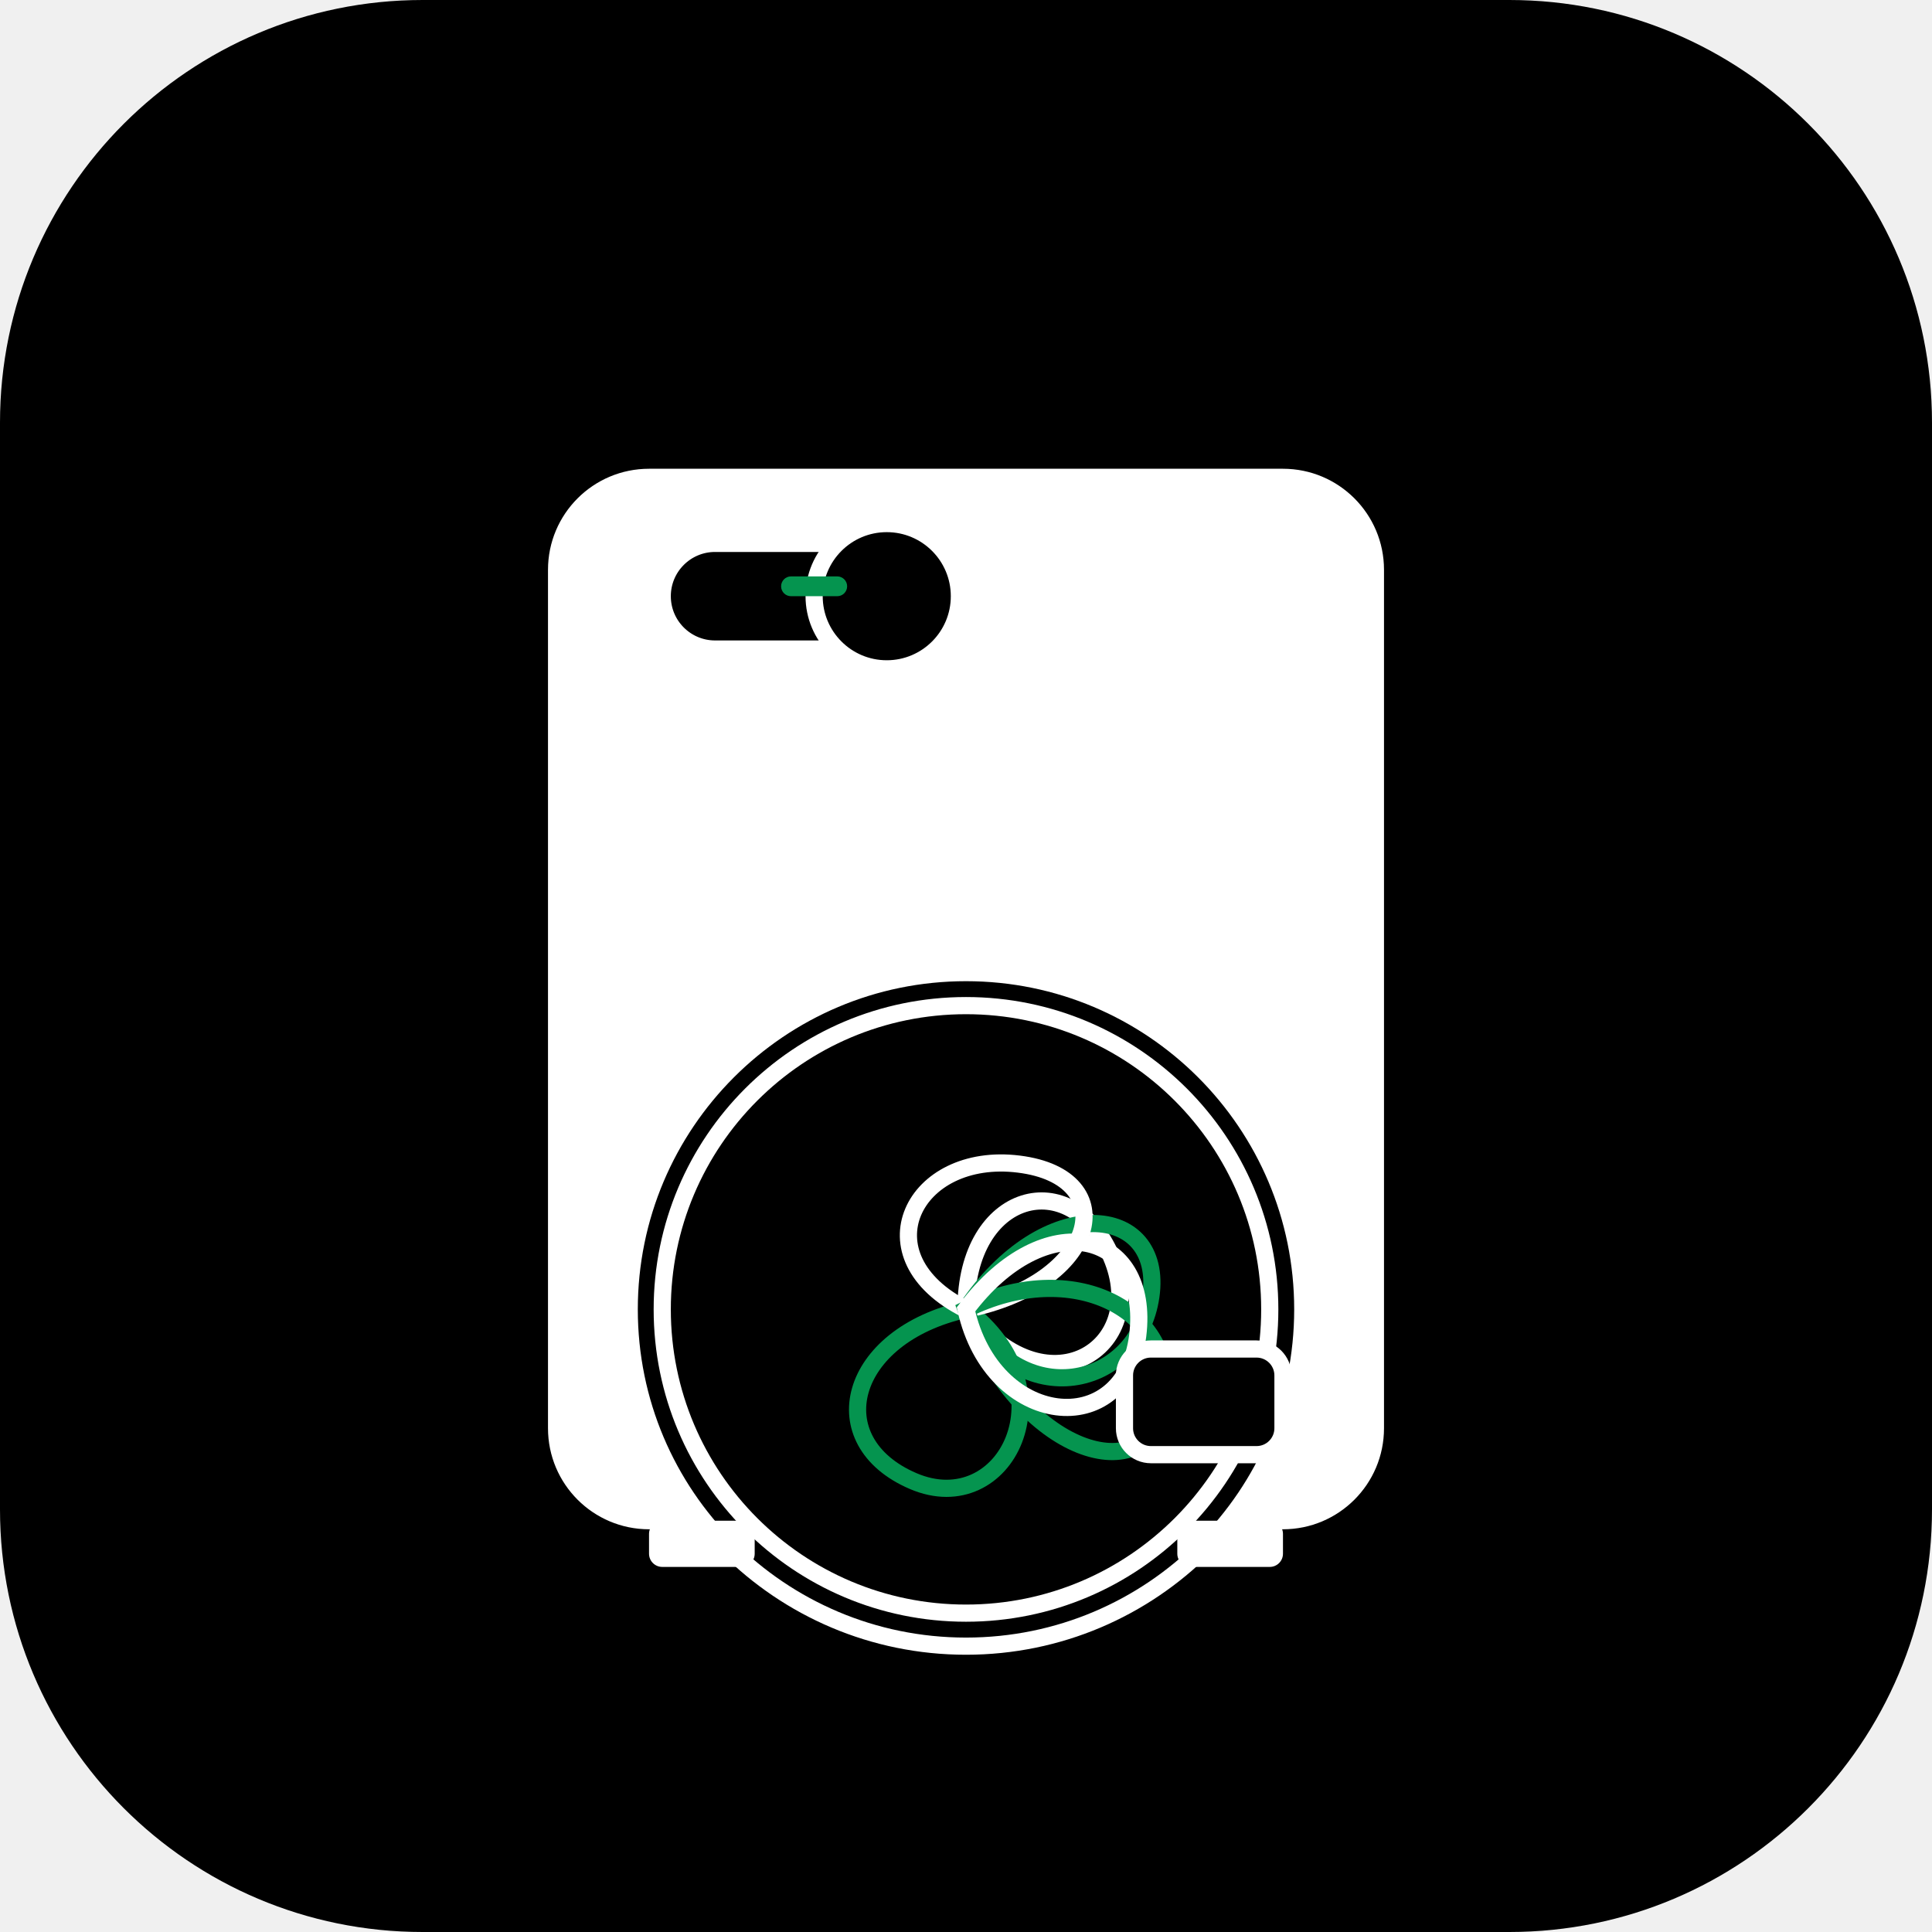
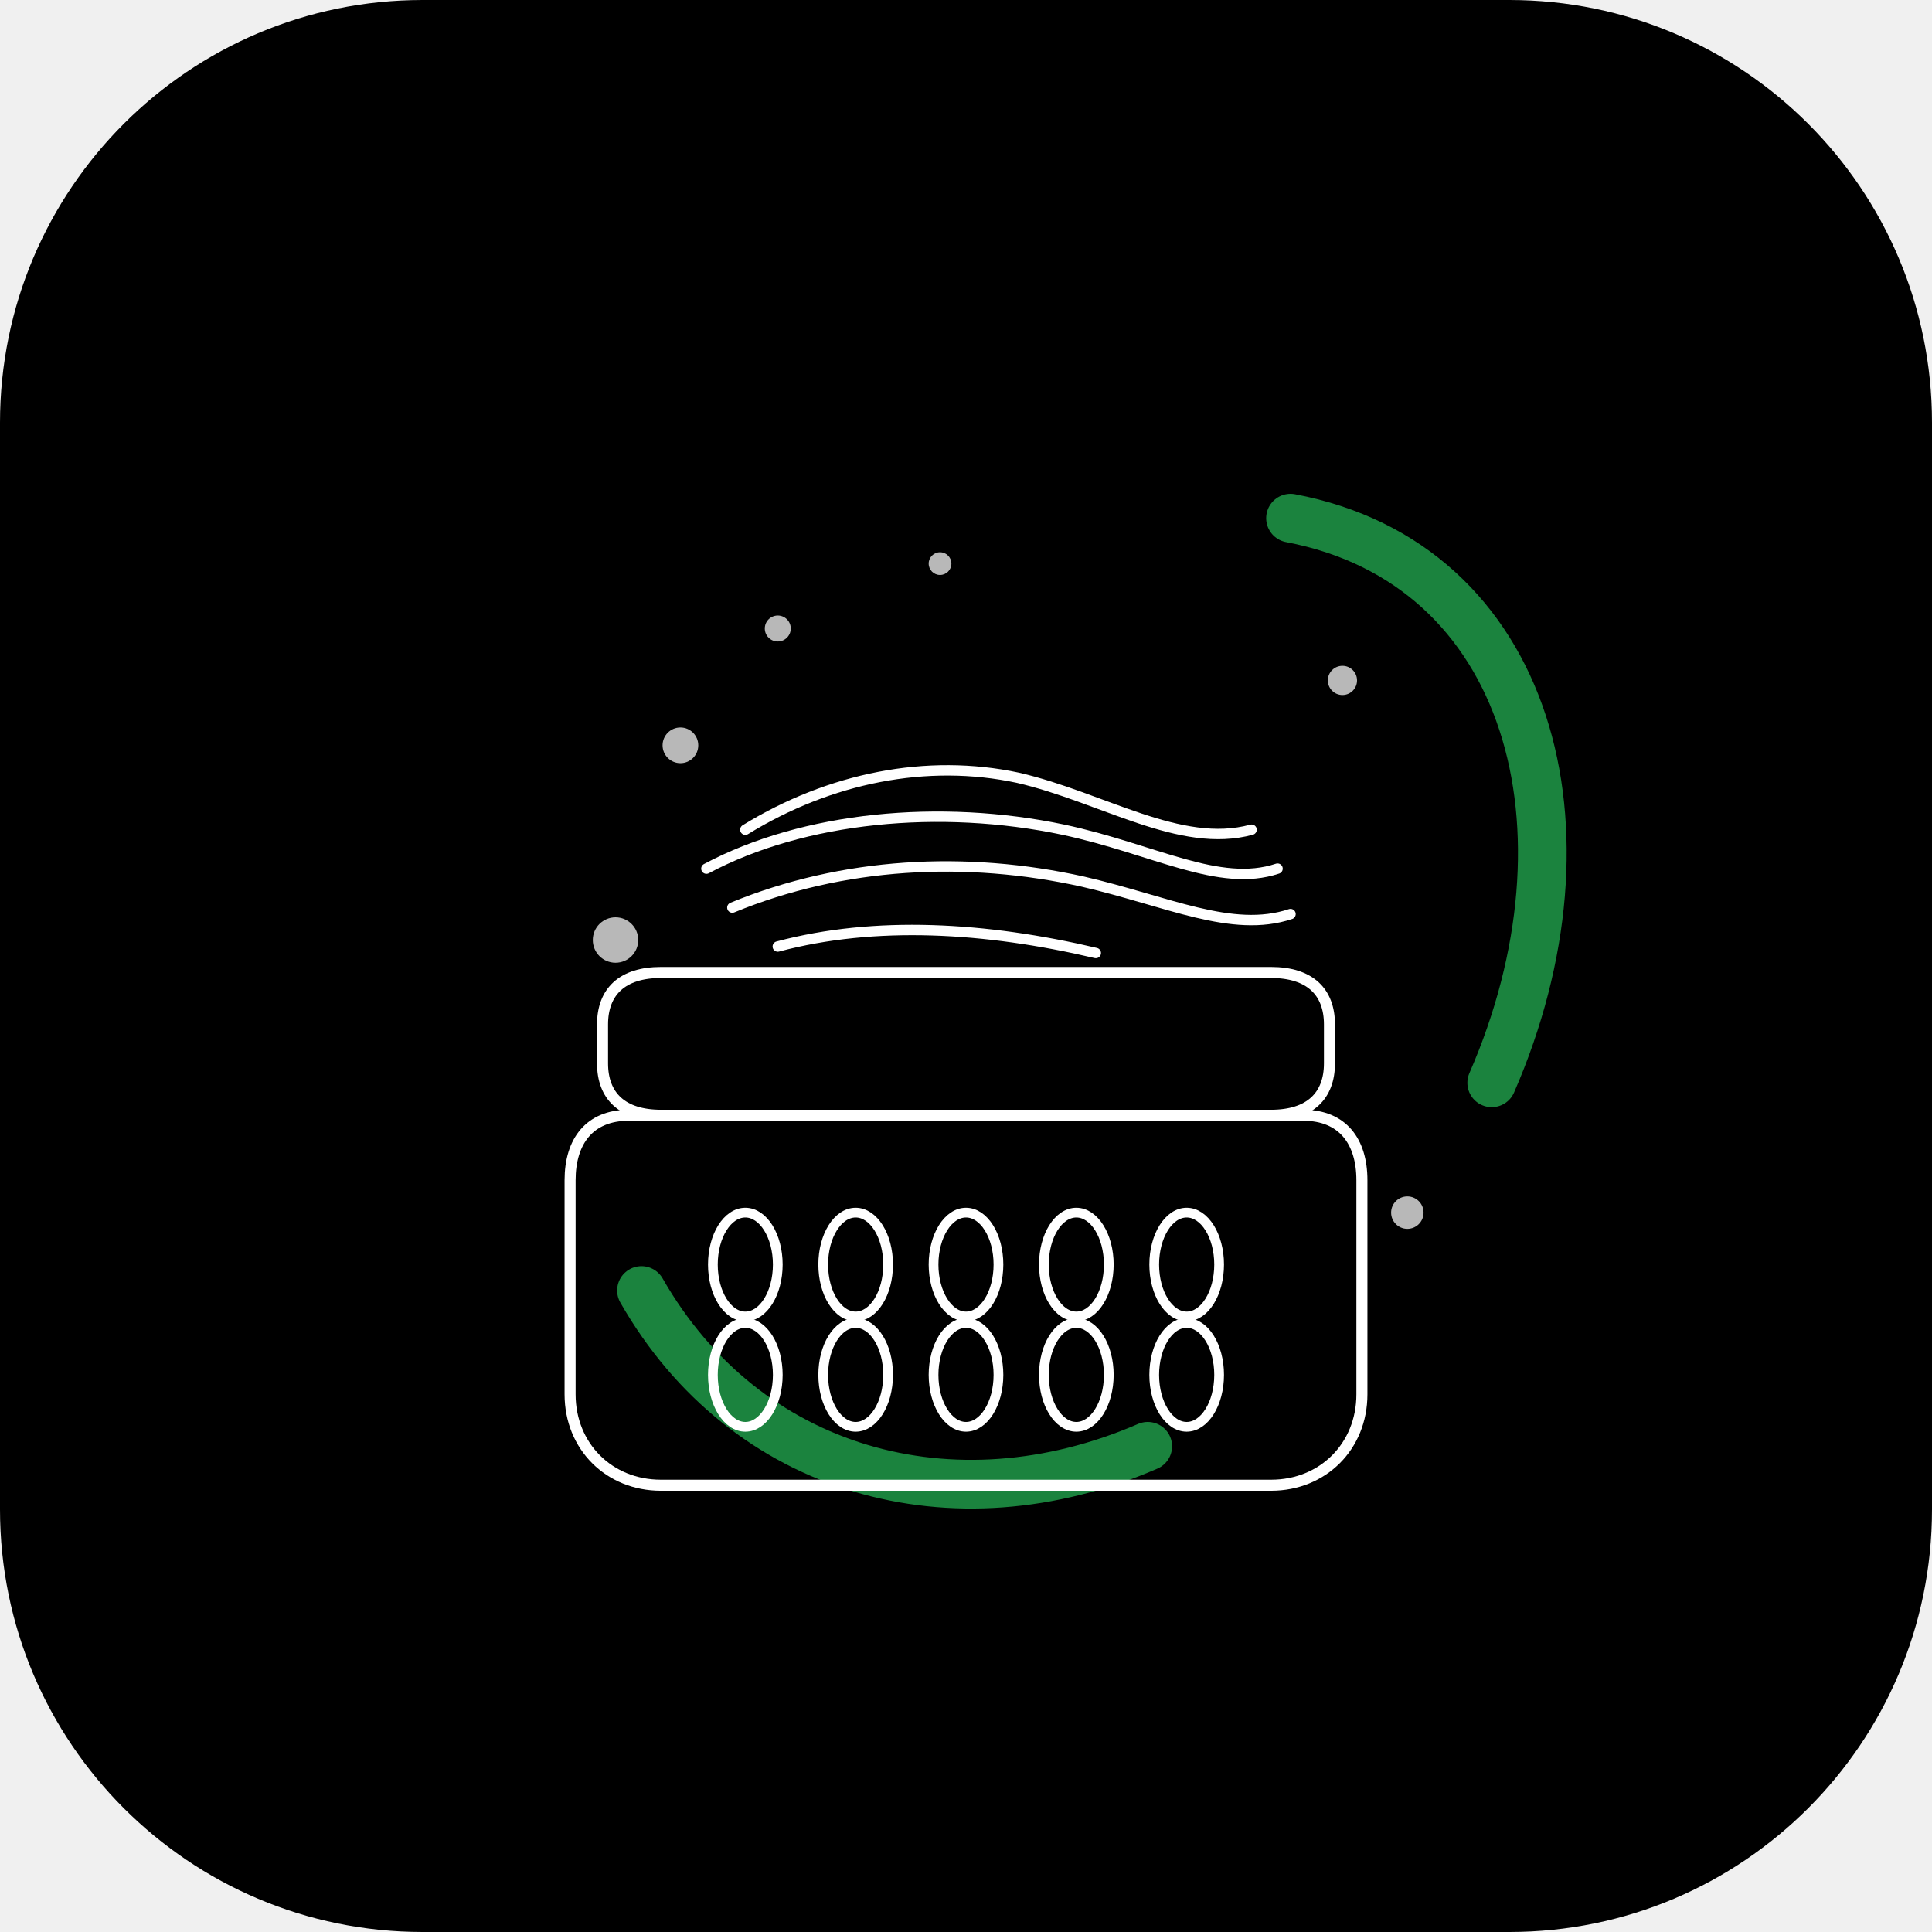
<svg xmlns="http://www.w3.org/2000/svg" viewBox="0 0 1024 1024" fill="none">
  <rect width="1024" height="1024" rx="224" fill="#000000" />
-   <g transform="translate(512 512) scale(3.5) translate(-110 -110)">
-     <rect x="48" y="36" width="124" height="158" rx="14" fill="#ffffff" stroke="#ffffff" stroke-width="2.6" />
-     <line x1="58" y1="68" x2="162" y2="68" stroke="#ffffff" stroke-width="2.6" stroke-linecap="round" />
-     <rect x="64" y="46" width="34" height="16" rx="8" fill="#000000" stroke="#ffffff" stroke-width="2.6" />
-     <circle cx="98" cy="54" r="11" fill="#000000" stroke="#ffffff" stroke-width="2.6" />
-     <rect x="82" y="51" width="10" height="3" rx="1.5" fill="#05944f" />
-     <line x1="138" y1="49" x2="154" y2="49" stroke="#ffffff" stroke-width="2.6" stroke-linecap="round" />
-     <line x1="138" y1="54" x2="154" y2="54" stroke="#ffffff" stroke-width="2.6" stroke-linecap="round" />
-     <line x1="138" y1="59" x2="154" y2="59" stroke="#ffffff" stroke-width="2.6" stroke-linecap="round" />
-     <circle cx="110" cy="162" r="51" fill="#000000" stroke="#ffffff" stroke-width="2.6" />
-     <circle cx="110" cy="162" r="46" fill="#000000" stroke="#ffffff" stroke-width="2.6" />
-     <g transform="translate(64 116)">
-       <path d="M46 46 C46 28 62 24 68 38 C74 52 58 62 46 46Z" stroke="#ffffff" stroke-width="2.6" stroke-linecap="round" fill="none" />
-       <path d="M46 46 C54 62 72 58 74 44 C76 30 58 28 46 46Z" stroke="#05944f" stroke-width="2.6" stroke-linecap="round" fill="none" />
-       <path d="M46 46 C28 50 24 66 38 72 C52 78 62 58 46 46Z" stroke="#05944f" stroke-width="2.6" stroke-linecap="round" fill="none" />
-       <path d="M46 46 C30 38 38 22 54 24 C70 26 66 42 46 46Z" stroke="#ffffff" stroke-width="2.6" stroke-linecap="round" fill="none" />
-       <path d="M46 46 C62 38 78 46 76 60 C74 74 54 68 46 46Z" stroke="#05944f" stroke-width="2.6" stroke-linecap="round" fill="none" />
-       <path d="M46 46 C58 30 74 34 72 50 C70 66 50 64 46 46Z" stroke="#ffffff" stroke-width="2.6" stroke-linecap="round" fill="none" />
-     </g>
-     <rect x="134" y="168" width="24" height="16" rx="4" fill="#000000" stroke="#ffffff" stroke-width="2.6" />
-     <rect x="62" y="194" width="16" height="7" rx="2" fill="#ffffff" />
-     <rect x="142" y="194" width="16" height="7" rx="2" fill="#ffffff" />
+   <g transform="translate(512 512) scale(1.72) translate(-256 -256)">
+     <circle cx="168" cy="188" r="5.5" fill="#B8B8B8" />
+     <circle cx="148" cy="248" r="7" fill="#B8B8B8" />
+     <circle cx="198" cy="152" r="4" fill="#B8B8B8" />
+     <circle cx="248" cy="132" r="3.5" fill="#B8B8B8" />
+     <circle cx="372" cy="168" r="4.5" fill="#B8B8B8" />
+     <circle cx="392" cy="332" r="5" fill="#B8B8B8" />
+     <path d="M 356 118 C 430 132, 452 214, 418 292" stroke="#1B833E" stroke-width="15" stroke-linecap="round" />
+     <path d="M 156 356 C 188 412, 252 430, 312 404" stroke="#1B833E" stroke-width="15" stroke-linecap="round" />
+     <path d="M 188 214 C 214 198, 244 192, 272 198 C 298 204, 322 220, 344 214" stroke="#FFFFFF" stroke-width="3.2" stroke-linecap="round" />
+     <path d="M 176 226 C 206 210, 248 206, 286 214 C 314 220, 334 232, 352 226" stroke="#FFFFFF" stroke-width="3.2" stroke-linecap="round" />
+     <path d="M 184 238 C 218 224, 256 222, 292 230 C 318 236, 338 246, 356 240" stroke="#FFFFFF" stroke-width="3.2" stroke-linecap="round" />
+     <path d="M 198 250 C 228 242, 262 244, 296 252" stroke="#FFFFFF" stroke-width="3.2" stroke-linecap="round" />
+     <path d="M 162 258 H 350 C 362 258, 368 264, 368 274 V 286 C 368 296, 362 302, 350 302 H 162 C 150 302, 144 296, 144 286 V 274 C 144 264, 150 258, 162 258 Z" stroke="#FFFFFF" stroke-width="3.4" stroke-linejoin="round" />
+     <path d="M 152 302 H 360 C 372 302, 378 310, 378 322 V 388 C 378 404, 366 416, 350 416 H 162 C 146 416, 134 404, 134 388 V 322 C 134 310, 140 302, 152 302 Z" stroke="#FFFFFF" stroke-width="3.4" stroke-linejoin="round" />
+     <ellipse cx="188" cy="348" rx="10" ry="16" stroke="#FFFFFF" stroke-width="3" />
+     <ellipse cx="222" cy="348" rx="10" ry="16" stroke="#FFFFFF" stroke-width="3" />
+     <ellipse cx="256" cy="348" rx="10" ry="16" stroke="#FFFFFF" stroke-width="3" />
+     <ellipse cx="290" cy="348" rx="10" ry="16" stroke="#FFFFFF" stroke-width="3" />
+     <ellipse cx="324" cy="348" rx="10" ry="16" stroke="#FFFFFF" stroke-width="3" />
+     <ellipse cx="188" cy="382" rx="10" ry="16" stroke="#FFFFFF" stroke-width="3" />
+     <ellipse cx="222" cy="382" rx="10" ry="16" stroke="#FFFFFF" stroke-width="3" />
+     <ellipse cx="256" cy="382" rx="10" ry="16" stroke="#FFFFFF" stroke-width="3" />
+     <ellipse cx="290" cy="382" rx="10" ry="16" stroke="#FFFFFF" stroke-width="3" />
+     <ellipse cx="324" cy="382" rx="10" ry="16" stroke="#FFFFFF" stroke-width="3" />
  </g>
</svg>
